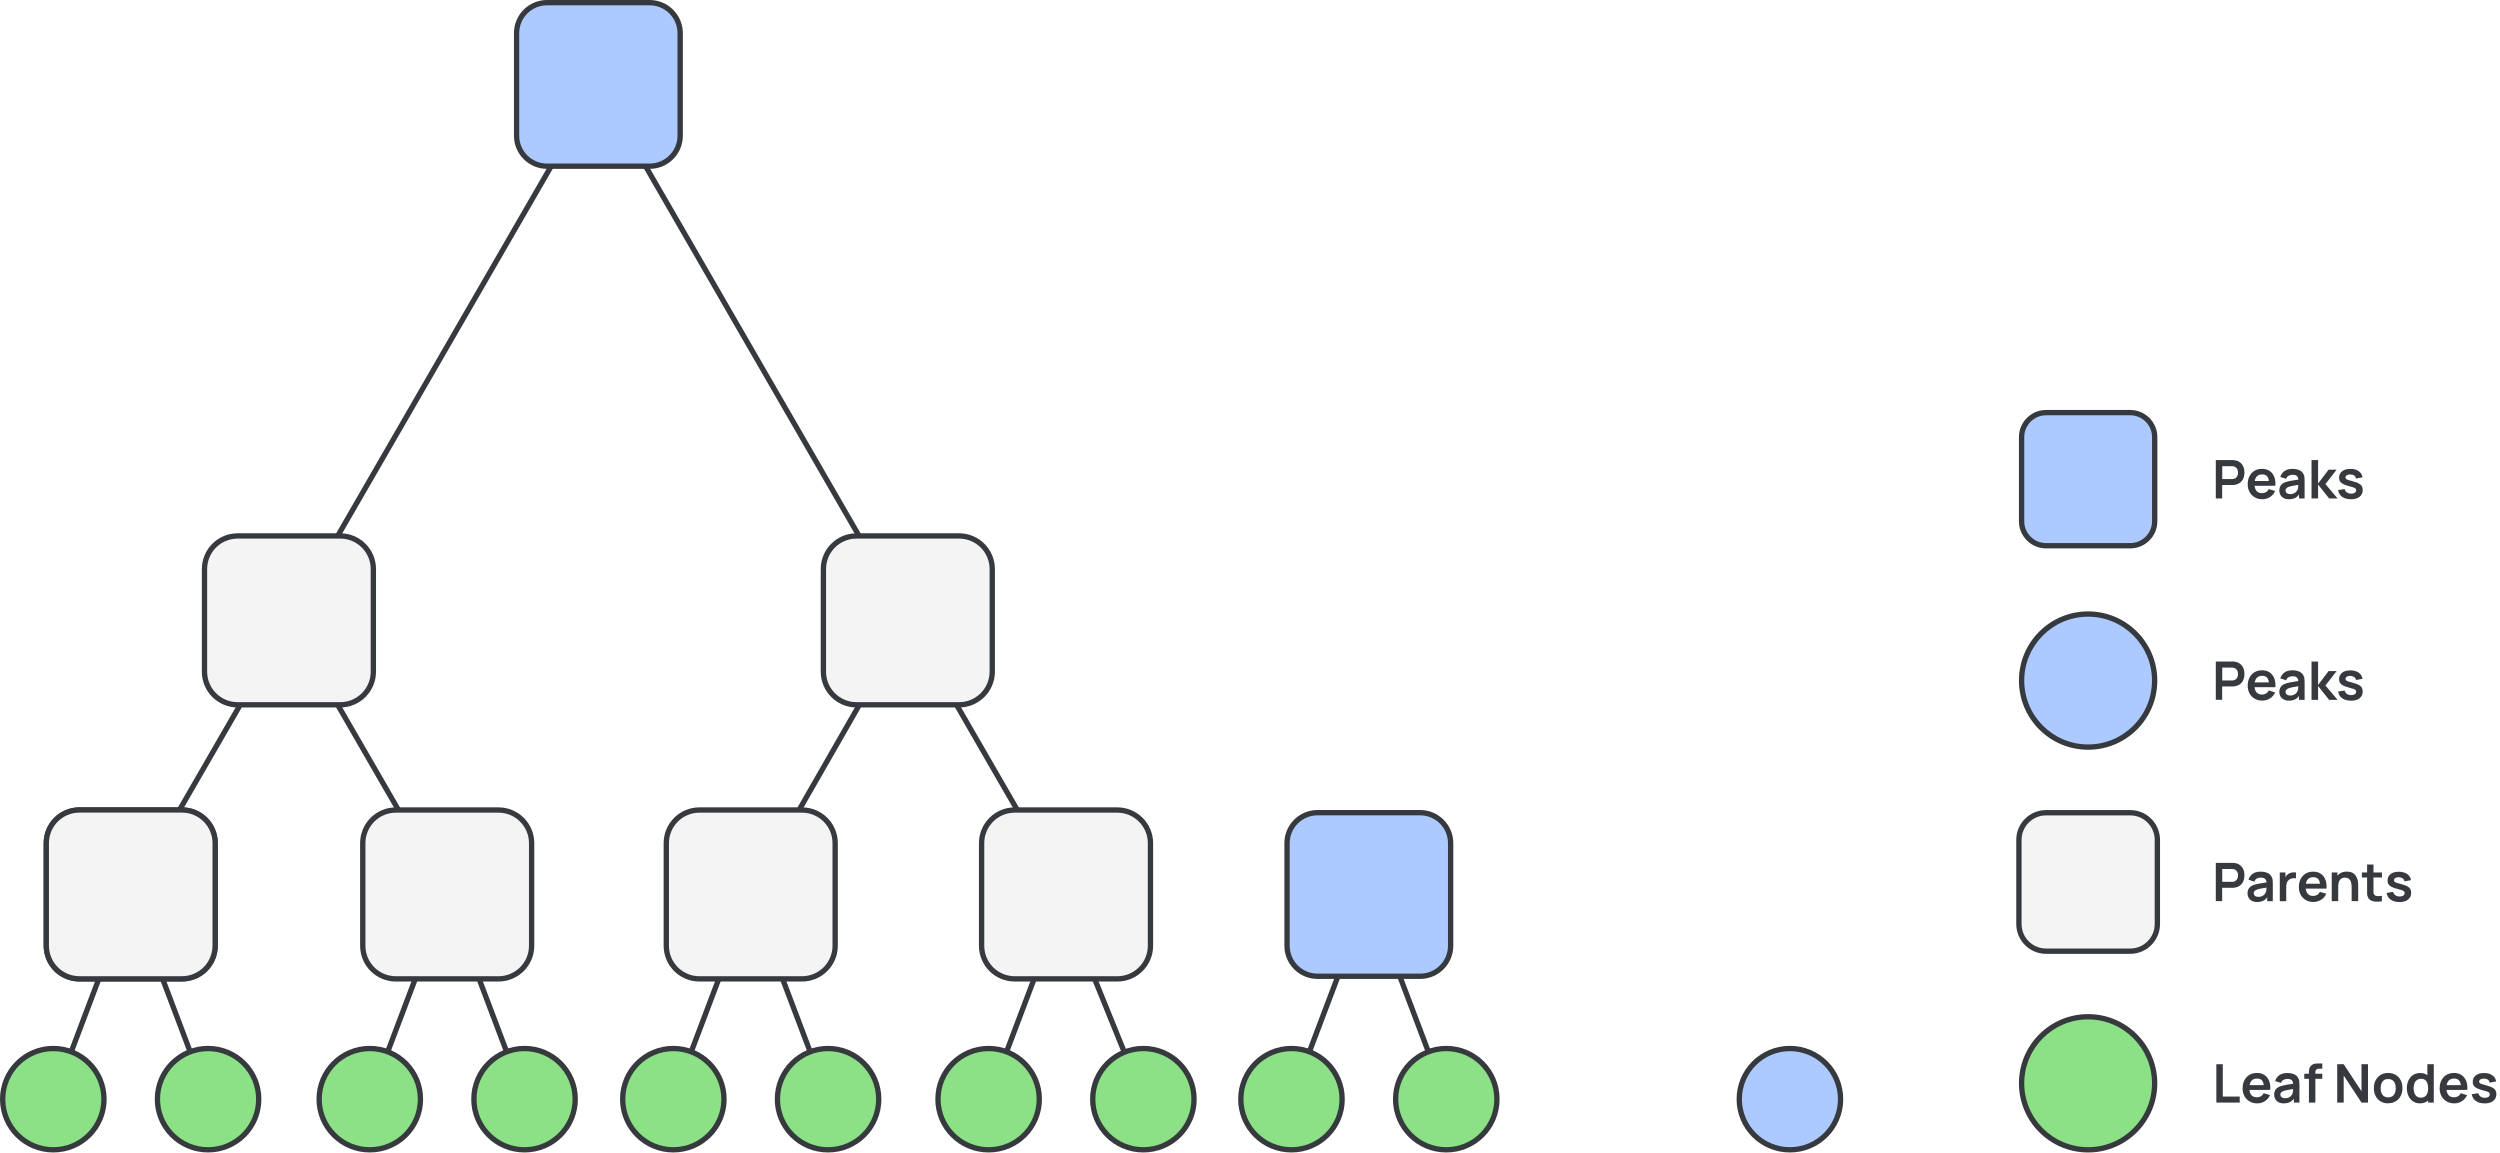
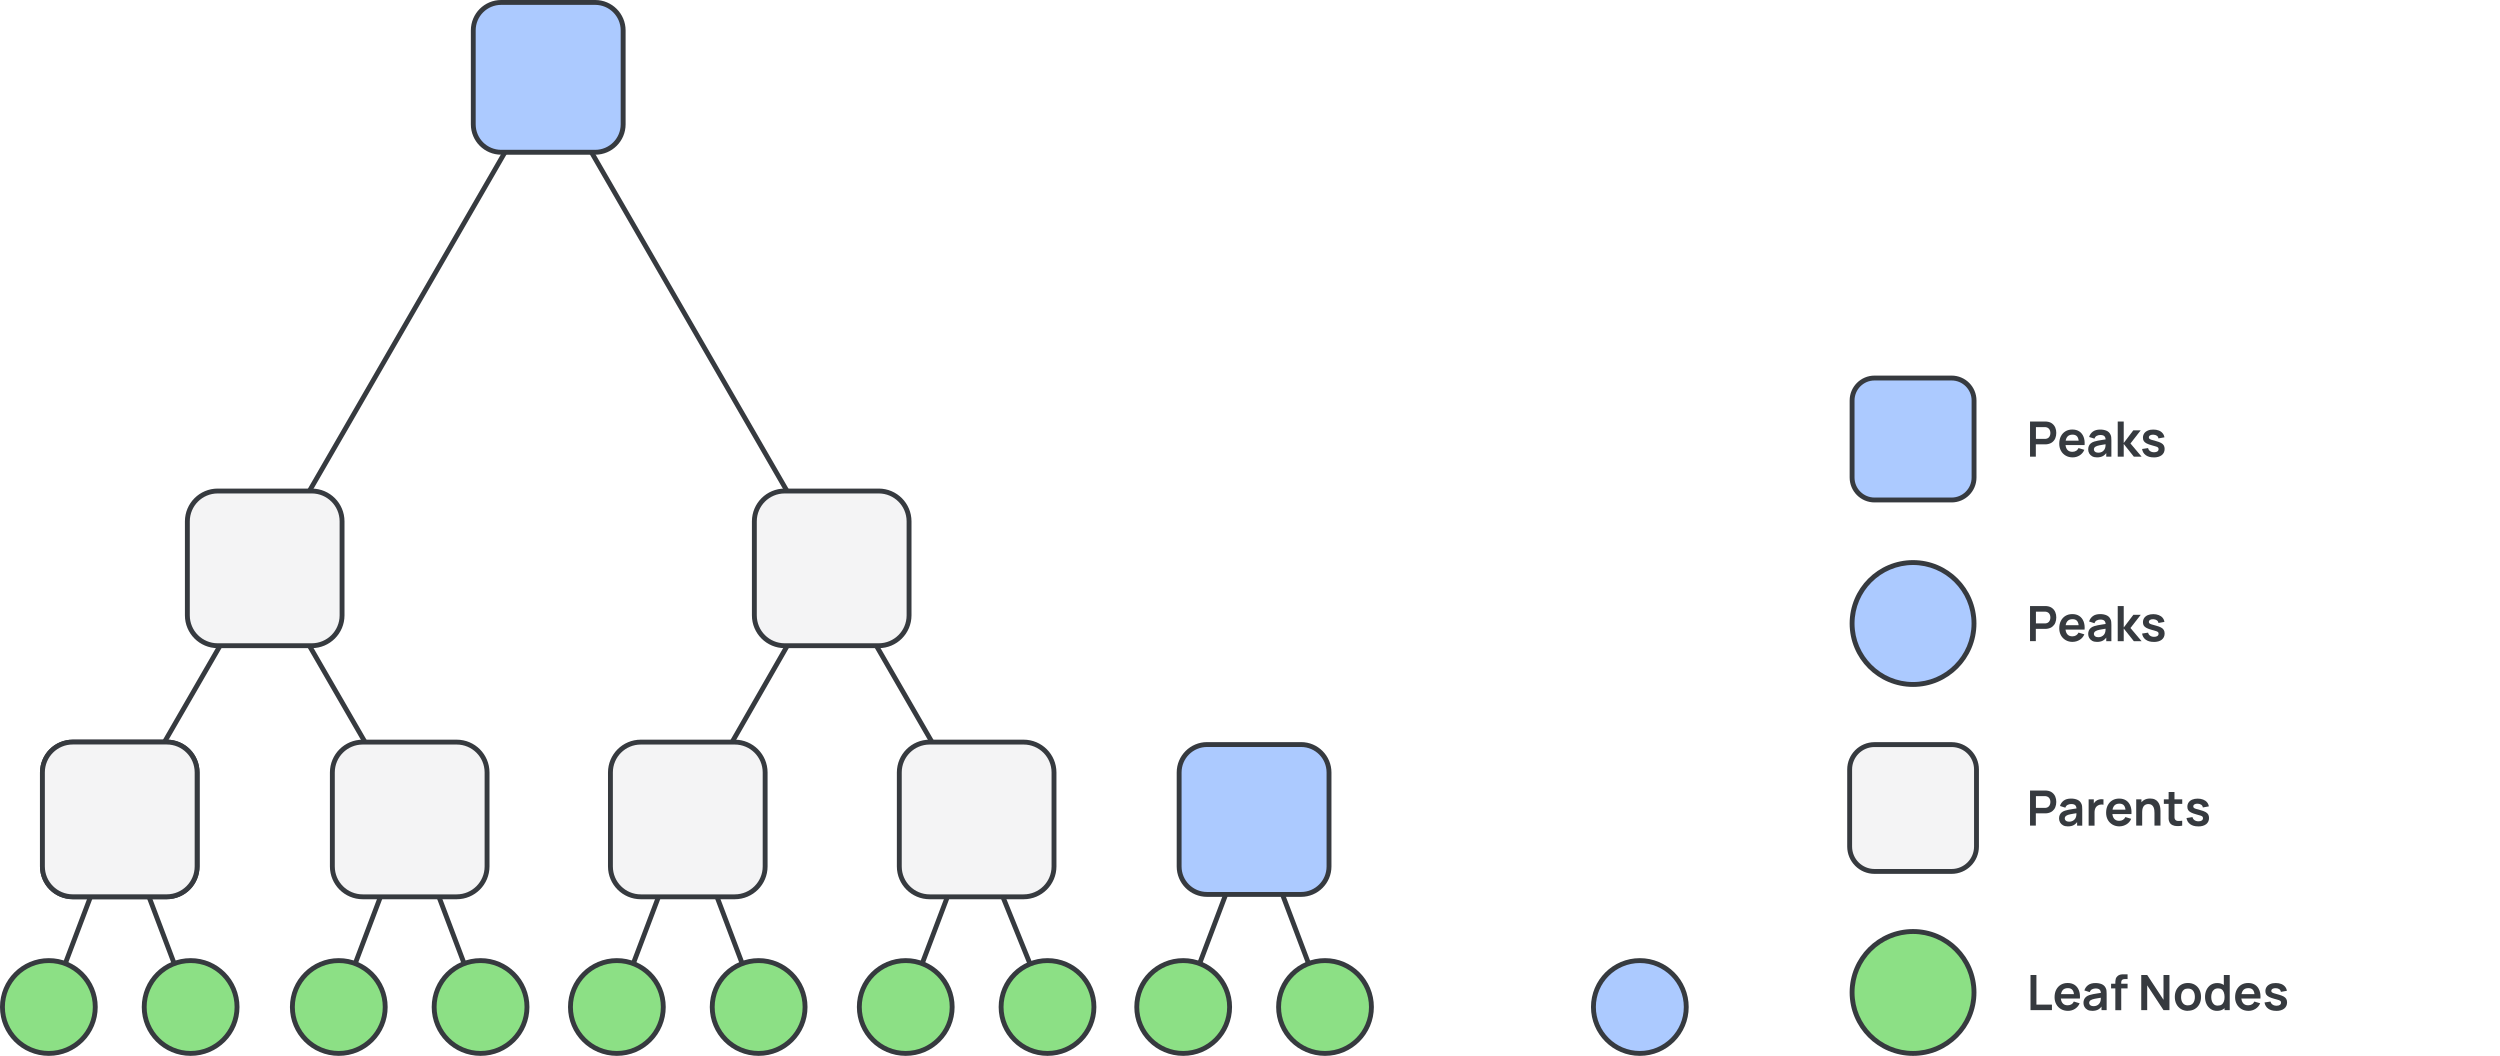
- <svg xmlns="http://www.w3.org/2000/svg" id="a" viewBox="0 0 469.31 216.35">
+ <svg xmlns="http://www.w3.org/2000/svg" id="a" viewBox="0 0 512.26 216.35">
  <defs>
    <style>.b{fill:#8ce085;}.c{fill:#accaff;}.d{fill:#363a3f;}.e{fill:#f4f4f5;}.e,.f{stroke:#363a3f;stroke-miterlimit:10;}.f{fill:none;}</style>
  </defs>
  <g>
    <path class="b" d="M391.99,215.86c-6.89,0-12.49-5.6-12.49-12.49s5.6-12.49,12.49-12.49,12.49,5.6,12.49,12.49-5.6,12.49-12.49,12.49Z" />
    <path class="d" d="M391.99,191.37c6.61,0,11.99,5.38,11.99,11.99s-5.38,11.99-11.99,11.99-11.99-5.38-11.99-11.99,5.38-11.99,11.99-11.99m0-1c-7.18,0-12.99,5.82-12.99,12.99s5.82,12.99,12.99,12.99,12.99-5.82,12.99-12.99-5.82-12.99-12.99-12.99h0Z" />
  </g>
  <line class="f" x1="24.54" y1="167.91" x2="112.33" y2="15.85" />
  <line class="f" x1="140.92" y1="167.91" x2="170.41" y2="116.46" />
  <line class="f" x1="200.12" y1="167.91" x2="112.33" y2="15.85" />
  <line class="f" x1="83.95" y1="167.91" x2="54.24" y2="116.46" />
  <rect class="e" x="8.69" y="152.06" width="31.7" height="31.7" rx="6.22" ry="6.22" />
  <g>
    <rect class="c" x="96.98" y=".5" width="30.7" height="30.7" rx="5.72" ry="5.72" />
    <path class="d" d="M121.96,1c2.88,0,5.22,2.34,5.22,5.22V25.48c0,2.88-2.34,5.22-5.22,5.22h-19.27c-2.88,0-5.22-2.34-5.22-5.22V6.22c0-2.88,2.34-5.22,5.22-5.22h19.27M121.96,0h-19.27C99.26,0,96.48,2.78,96.48,6.22V25.48c0,3.43,2.78,6.22,6.22,6.22h19.27c3.43,0,6.22-2.78,6.22-6.22V6.22C128.18,2.78,125.39,0,121.96,0h0Z" />
  </g>
  <rect class="e" x="38.39" y="100.61" width="31.7" height="31.7" rx="6.22" ry="6.22" />
  <rect class="e" x="154.57" y="100.61" width="31.7" height="31.7" rx="6.22" ry="6.22" />
  <g>
    <path class="c" d="M384.09,77.46h15.8c2.54,0,4.6,2.06,4.6,4.6v15.79c0,2.54-2.06,4.6-4.6,4.6h-15.79c-2.54,0-4.6-2.06-4.6-4.6v-15.79c0-2.54,2.06-4.6,4.6-4.6Z" />
    <path class="d" d="M399.89,77.96c2.26,0,4.1,1.84,4.1,4.1v15.79c0,2.26-1.84,4.1-4.1,4.1h-15.79c-2.26,0-4.1-1.84-4.1-4.1v-15.79c0-2.26,1.84-4.1,4.1-4.1h15.79m0-1h-15.79c-2.81,0-5.1,2.28-5.1,5.1v15.79c0,2.81,2.28,5.1,5.1,5.1h15.79c2.81,0,5.1-2.28,5.1-5.1v-15.79c0-2.81-2.28-5.1-5.1-5.1h0Z" />
  </g>
  <g>
    <path class="c" d="M391.99,140.25c-6.89,0-12.49-5.6-12.49-12.49s5.6-12.49,12.49-12.49,12.49,5.6,12.49,12.49-5.6,12.49-12.49,12.49Z" />
-     <path class="d" d="M391.99,115.77c6.61,0,11.99,5.38,11.99,11.99s-5.38,11.99-11.99,11.99-11.99-5.38-11.99-11.99,5.38-11.99,11.99-11.99m0-1h0c-7.18,0-12.99,5.82-12.99,12.99s5.82,12.99,12.99,12.99h0c7.18,0,12.99-5.82,12.99-12.99s-5.82-12.99-12.99-12.99h0Z" />
+     <path class="d" d="M391.99,115.77c6.61,0,11.99,5.38,11.99,11.99s-5.38,11.99-11.99,11.99-11.99-5.38-11.99-11.99,5.38-11.99,11.99-11.99m0-1c-7.18,0-12.99,5.82-12.99,12.99s5.82,12.99,12.99,12.99,12.99-5.82,12.99-12.99-5.82-12.99-12.99-12.99h0Z" />
  </g>
  <rect class="e" x="379" y="152.57" width="25.99" height="25.99" rx="5.1" ry="5.1" />
  <line class="f" x1="24.54" y1="167.91" x2="10.01" y2="206.34" />
  <line class="f" x1="24.54" y1="167.91" x2="39.06" y2="206.34" />
  <line class="f" x1="83.95" y1="167.91" x2="69.42" y2="206.34" />
  <line class="f" x1="83.95" y1="167.91" x2="98.47" y2="206.34" />
  <line class="f" x1="140.92" y1="167.91" x2="126.4" y2="206.34" />
  <line class="f" x1="140.92" y1="167.91" x2="155.45" y2="206.34" />
  <line class="f" x1="200.12" y1="167.91" x2="185.59" y2="206.34" />
  <line class="f" x1="198.86" y1="167.4" x2="214.64" y2="206.34" />
  <line class="f" x1="256.97" y1="167.91" x2="242.44" y2="206.34" />
  <line class="f" x1="256.97" y1="167.91" x2="271.5" y2="206.34" />
  <g>
    <circle class="b" cx="10.01" cy="206.34" r="9.51" />
    <path class="d" d="M10.01,197.33c4.97,0,9.01,4.04,9.01,9.01s-4.04,9.01-9.01,9.01-9.01-4.04-9.01-9.01,4.04-9.01,9.01-9.01m0-1C4.48,196.33,0,200.81,0,206.34s4.48,10.01,10.01,10.01,10.01-4.48,10.01-10.01-4.48-10.01-10.01-10.01h0Z" />
  </g>
  <g>
    <circle class="b" cx="39.06" cy="206.34" r="9.51" />
    <path class="d" d="M39.06,197.33c4.97,0,9.01,4.04,9.01,9.01s-4.04,9.01-9.01,9.01-9.01-4.04-9.01-9.01,4.04-9.01,9.01-9.01m0-1c-5.53,0-10.01,4.48-10.01,10.01s4.48,10.01,10.01,10.01,10.01-4.48,10.01-10.01-4.48-10.01-10.01-10.01h0Z" />
  </g>
  <g>
    <circle class="b" cx="69.42" cy="206.34" r="9.51" />
    <path class="d" d="M69.42,197.33c4.97,0,9.01,4.04,9.01,9.01s-4.04,9.01-9.01,9.01-9.01-4.04-9.01-9.01,4.04-9.01,9.01-9.01m0-1c-5.53,0-10.01,4.48-10.01,10.01s4.48,10.01,10.01,10.01,10.01-4.48,10.01-10.01-4.48-10.01-10.01-10.01h0Z" />
  </g>
  <g>
    <circle class="b" cx="98.47" cy="206.34" r="9.51" />
    <path class="d" d="M98.47,197.33c4.97,0,9.01,4.04,9.01,9.01s-4.04,9.01-9.01,9.01-9.01-4.04-9.01-9.01,4.04-9.01,9.01-9.01m0-1c-5.53,0-10.01,4.48-10.01,10.01s4.48,10.01,10.01,10.01,10.01-4.48,10.01-10.01-4.48-10.01-10.01-10.01h0Z" />
  </g>
  <g>
    <circle class="b" cx="126.4" cy="206.34" r="9.51" />
    <path class="d" d="M126.4,197.33c4.97,0,9.01,4.04,9.01,9.01s-4.04,9.01-9.01,9.01-9.01-4.04-9.01-9.01,4.04-9.01,9.01-9.01m0-1c-5.53,0-10.01,4.48-10.01,10.01s4.48,10.01,10.01,10.01,10.01-4.48,10.01-10.01-4.48-10.01-10.01-10.01h0Z" />
  </g>
  <g>
    <circle class="b" cx="155.45" cy="206.34" r="9.51" />
    <path class="d" d="M155.45,197.33c4.97,0,9.01,4.04,9.01,9.01s-4.04,9.01-9.01,9.01-9.01-4.04-9.01-9.01,4.04-9.01,9.01-9.01m0-1c-5.53,0-10.01,4.48-10.01,10.01s4.48,10.01,10.01,10.01,10.01-4.48,10.01-10.01-4.48-10.01-10.01-10.01h0Z" />
  </g>
  <g>
    <circle class="b" cx="185.59" cy="206.34" r="9.51" />
    <path class="d" d="M185.59,197.33c4.97,0,9.01,4.04,9.01,9.01s-4.04,9.01-9.01,9.01-9.01-4.04-9.01-9.01,4.04-9.01,9.01-9.01m0-1c-5.53,0-10.01,4.48-10.01,10.01s4.48,10.01,10.01,10.01,10.01-4.48,10.01-10.01-4.48-10.01-10.01-10.01h0Z" />
  </g>
  <g>
    <circle class="b" cx="214.64" cy="206.34" r="9.51" />
    <path class="d" d="M214.64,197.33c4.97,0,9.01,4.04,9.01,9.01s-4.04,9.01-9.01,9.01-9.01-4.04-9.01-9.01,4.04-9.01,9.01-9.01m0-1c-5.53,0-10.01,4.48-10.01,10.01s4.48,10.01,10.01,10.01,10.01-4.48,10.01-10.01-4.48-10.01-10.01-10.01h0Z" />
  </g>
  <g>
    <circle class="b" cx="242.44" cy="206.34" r="9.51" />
    <path class="d" d="M242.44,197.33c4.97,0,9.01,4.04,9.01,9.01s-4.04,9.01-9.01,9.01-9.01-4.04-9.01-9.01,4.04-9.01,9.01-9.01m0-1c-5.53,0-10.01,4.48-10.01,10.01s4.48,10.01,10.01,10.01,10.01-4.48,10.01-10.01-4.48-10.01-10.01-10.01h0Z" />
  </g>
  <g>
-     <circle class="b" cx="271.5" cy="206.34" r="9.51" />
+     <circle class="b" cx="271.49" cy="206.34" r="9.51" />
    <path class="d" d="M271.5,197.33c4.97,0,9.01,4.04,9.01,9.01s-4.04,9.01-9.01,9.01-9.01-4.04-9.01-9.01,4.04-9.01,9.01-9.01m0-1c-5.53,0-10.01,4.48-10.01,10.01s4.48,10.01,10.01,10.01,10.01-4.48,10.01-10.01-4.48-10.01-10.01-10.01h0Z" />
  </g>
  <g>
    <circle class="c" cx="336.01" cy="206.34" r="9.51" />
    <path class="d" d="M336.01,197.33c4.97,0,9.01,4.04,9.01,9.01s-4.04,9.01-9.01,9.01-9.01-4.04-9.01-9.01,4.04-9.01,9.01-9.01m0-1c-5.53,0-10.01,4.48-10.01,10.01s4.48,10.01,10.01,10.01,10.01-4.48,10.01-10.01-4.48-10.01-10.01-10.01h0Z" />
  </g>
  <rect class="e" x="8.69" y="152.06" width="31.7" height="31.7" rx="6.22" ry="6.22" transform="translate(49.08 335.81) rotate(-180)" />
  <rect class="e" x="68.1" y="152.06" width="31.7" height="31.7" rx="6.22" ry="6.22" />
  <rect class="e" x="125.08" y="152.06" width="31.7" height="31.7" rx="6.22" ry="6.22" />
  <rect class="e" x="184.27" y="152.06" width="31.7" height="31.7" rx="6.22" ry="6.22" />
  <g>
-     <path class="c" d="M247.34,152.56h19.27c3.15,0,5.72,2.56,5.72,5.72v19.27c0,3.15-2.56,5.72-5.72,5.72h-19.27c-3.15,0-5.72-2.56-5.72-5.72v-19.26c0-3.16,2.56-5.72,5.72-5.72Z" />
+     <rect class="c" x="241.62" y="152.56" width="30.7" height="30.7" rx="5.72" ry="5.72" />
    <path class="d" d="M266.6,153.06c2.88,0,5.22,2.34,5.22,5.22v19.27c0,2.88-2.34,5.22-5.22,5.22h-19.27c-2.88,0-5.22-2.34-5.22-5.22v-19.27c0-2.88,2.34-5.22,5.22-5.22h19.27m0-1h-19.27c-3.43,0-6.22,2.78-6.22,6.22v19.27c0,3.43,2.78,6.22,6.22,6.22h19.27c3.43,0,6.22-2.78,6.22-6.22v-19.27c0-3.43-2.78-6.22-6.22-6.22h0Z" />
  </g>
  <g>
    <path class="d" d="M416.06,206.98v-7.2h1.21v6.07h3.18v1.13h-4.38Z" />
    <path class="d" d="M423.75,207.13c-.55,0-1.03-.12-1.44-.36s-.74-.57-.97-.99c-.23-.42-.35-.9-.35-1.45,0-.59,.11-1.1,.34-1.54s.54-.77,.94-1.01,.87-.36,1.4-.36c.56,0,1.04,.13,1.43,.39,.39,.26,.68,.63,.87,1.11,.19,.48,.26,1.04,.21,1.68h-1.19v-.44c0-.59-.11-1.01-.31-1.28-.2-.27-.52-.41-.96-.41-.49,0-.86,.15-1.1,.46-.24,.31-.36,.75-.36,1.34,0,.55,.12,.97,.36,1.27,.24,.3,.59,.45,1.05,.45,.3,0,.55-.07,.77-.2s.38-.32,.5-.57l1.19,.36c-.21,.49-.53,.87-.96,1.14-.43,.27-.91,.41-1.43,.41Zm-1.86-2.52v-.91h3.71v.91h-3.71Z" />
    <path class="d" d="M428.72,207.13c-.39,0-.72-.07-.99-.22-.27-.15-.47-.35-.61-.59-.14-.25-.21-.52-.21-.82,0-.26,.04-.49,.13-.7,.09-.21,.22-.39,.4-.54,.18-.15,.41-.28,.7-.37,.22-.07,.47-.13,.76-.19s.61-.11,.95-.16c.34-.05,.7-.1,1.07-.16l-.43,.25c0-.37-.08-.65-.25-.83-.17-.18-.46-.26-.86-.26-.24,0-.48,.06-.71,.17s-.38,.31-.47,.58l-1.1-.34c.13-.46,.39-.82,.76-1.1,.38-.28,.88-.42,1.52-.42,.48,0,.9,.08,1.27,.23,.37,.16,.64,.41,.81,.77,.1,.19,.16,.38,.17,.58,.02,.2,.03,.41,.03,.65v3.32h-1.05v-1.17l.17,.19c-.24,.39-.53,.68-.85,.86-.33,.18-.73,.27-1.22,.27Zm.24-.96c.27,0,.51-.05,.7-.14s.35-.21,.46-.36c.12-.14,.19-.27,.23-.39,.06-.15,.1-.33,.11-.53,0-.2,.01-.36,.01-.48l.37,.11c-.36,.06-.67,.11-.93,.15-.26,.04-.48,.08-.67,.12-.19,.04-.35,.08-.5,.13-.14,.05-.26,.11-.36,.17s-.17,.14-.22,.23c-.05,.09-.08,.19-.08,.3,0,.13,.03,.25,.1,.35,.07,.1,.16,.18,.29,.24,.13,.06,.29,.09,.48,.09Z" />
    <path class="d" d="M432.57,202.52v-.95h3.38v.95h-3.38Zm.87,4.46v-5.49c0-.14,0-.29,.01-.45,.01-.17,.04-.33,.08-.49,.05-.16,.13-.31,.26-.44,.15-.17,.32-.29,.5-.35,.18-.07,.35-.1,.53-.11,.17,0,.33-.01,.46-.01h.67v.98h-.62c-.23,0-.4,.06-.51,.17-.11,.11-.17,.27-.17,.45v5.75h-1.21Z" />
    <path class="d" d="M438.75,206.98v-7.2h1.22l3.34,5.08v-5.08h1.22v7.2h-1.22l-3.34-5.08v5.08h-1.22Z" />
    <path class="d" d="M448.32,207.13c-.54,0-1.01-.12-1.42-.37-.4-.24-.72-.58-.94-1.01s-.33-.92-.33-1.48,.11-1.06,.34-1.49,.54-.76,.94-1,.87-.36,1.4-.36,1.02,.12,1.42,.36c.4,.24,.72,.58,.94,1.01,.22,.43,.33,.92,.33,1.48s-.11,1.05-.34,1.48c-.22,.43-.54,.76-.94,1-.4,.24-.88,.36-1.42,.36Zm0-1.13c.48,0,.84-.16,1.07-.48,.23-.32,.35-.73,.35-1.24s-.12-.94-.35-1.25c-.24-.31-.59-.47-1.07-.47-.32,0-.59,.07-.8,.22-.21,.15-.36,.35-.46,.61-.1,.26-.15,.56-.15,.9,0,.52,.12,.94,.36,1.25,.24,.31,.59,.47,1.05,.47Z" />
    <path class="d" d="M454.28,207.13c-.5,0-.93-.12-1.3-.38-.37-.25-.66-.59-.86-1.02s-.3-.92-.3-1.46,.1-1.03,.31-1.46c.21-.43,.5-.77,.87-1.01s.82-.37,1.33-.37,.94,.12,1.29,.37c.35,.25,.61,.59,.79,1.02s.27,.92,.27,1.46-.09,1.02-.27,1.45-.45,.77-.8,1.02c-.36,.25-.8,.38-1.33,.38Zm.18-1.08c.32,0,.58-.07,.78-.22,.2-.15,.34-.36,.44-.62s.14-.58,.14-.92-.05-.66-.14-.93c-.09-.26-.23-.47-.43-.62s-.44-.22-.75-.22c-.32,0-.59,.08-.8,.24s-.37,.37-.46,.64c-.1,.27-.15,.57-.15,.89s.05,.63,.15,.9c.1,.27,.25,.48,.45,.64,.2,.16,.46,.23,.77,.23Zm1.36,.93v-3.79h-.15v-3.41h1.21v7.2h-1.06Z" />
    <path class="d" d="M460.74,207.13c-.55,0-1.03-.12-1.44-.36s-.74-.57-.97-.99c-.23-.42-.35-.9-.35-1.45,0-.59,.11-1.1,.34-1.54s.54-.77,.94-1.01,.87-.36,1.4-.36c.56,0,1.04,.13,1.43,.39,.39,.26,.68,.63,.87,1.11,.19,.48,.26,1.04,.21,1.68h-1.19v-.44c0-.59-.11-1.01-.31-1.28-.2-.27-.52-.41-.96-.41-.49,0-.86,.15-1.1,.46-.24,.31-.36,.75-.36,1.34,0,.55,.12,.97,.36,1.27,.24,.3,.59,.45,1.05,.45,.3,0,.55-.07,.77-.2s.38-.32,.5-.57l1.19,.36c-.21,.49-.53,.87-.96,1.14-.43,.27-.91,.41-1.43,.41Zm-1.86-2.52v-.91h3.71v.91h-3.71Z" />
    <path class="d" d="M466.39,207.13c-.67,0-1.21-.15-1.62-.45-.42-.3-.67-.72-.76-1.27l1.23-.19c.06,.27,.2,.48,.42,.63s.49,.23,.82,.23c.29,0,.51-.06,.67-.17,.16-.12,.24-.27,.24-.47,0-.12-.03-.22-.09-.3s-.19-.15-.38-.22c-.2-.07-.5-.16-.9-.26-.45-.12-.81-.25-1.08-.39-.27-.14-.46-.3-.58-.49-.12-.19-.17-.42-.17-.69,0-.34,.09-.63,.26-.88s.42-.44,.74-.58,.69-.2,1.12-.2,.79,.06,1.12,.19,.59,.32,.79,.56c.2,.24,.32,.52,.37,.84l-1.23,.22c-.03-.23-.13-.41-.31-.54-.18-.13-.42-.21-.71-.22-.28-.02-.51,.03-.68,.13-.17,.1-.26,.24-.26,.43,0,.1,.03,.19,.1,.26s.21,.15,.42,.22c.21,.07,.53,.16,.95,.27,.43,.11,.77,.24,1.03,.38,.26,.14,.45,.31,.56,.51,.11,.2,.17,.44,.17,.71,0,.54-.2,.97-.59,1.28-.4,.31-.94,.47-1.64,.47Z" />
  </g>
  <g>
    <path class="d" d="M415.96,169.18v-7.2h2.97c.07,0,.16,0,.27,0,.11,0,.21,.02,.3,.03,.42,.06,.76,.2,1.03,.42,.27,.21,.47,.48,.61,.81s.2,.69,.2,1.08-.07,.75-.2,1.08c-.13,.33-.34,.59-.61,.81s-.61,.35-1.03,.42c-.09,.01-.2,.02-.31,.03s-.2,0-.27,0h-1.77v2.51h-1.21Zm1.21-3.64h1.72c.07,0,.14,0,.22,0,.08,0,.16-.02,.23-.04,.2-.05,.36-.14,.47-.27,.12-.13,.2-.27,.25-.43,.05-.16,.07-.32,.07-.47s-.02-.31-.07-.47c-.05-.16-.13-.31-.25-.43s-.27-.21-.47-.26c-.07-.02-.15-.03-.23-.04-.08,0-.16,0-.22,0h-1.72v2.43Z" />
    <path class="d" d="M423.72,169.33c-.39,0-.72-.07-.99-.22-.27-.15-.47-.35-.61-.59-.14-.25-.21-.52-.21-.81,0-.26,.04-.49,.13-.7,.09-.21,.22-.39,.4-.54,.18-.15,.41-.28,.7-.37,.22-.07,.47-.13,.76-.19s.61-.11,.95-.16c.34-.05,.7-.1,1.07-.16l-.43,.25c0-.37-.08-.65-.25-.83s-.46-.26-.86-.26c-.24,0-.48,.06-.71,.17s-.38,.31-.47,.58l-1.1-.35c.13-.46,.39-.82,.76-1.1s.88-.42,1.52-.42c.48,0,.9,.08,1.27,.24,.37,.16,.64,.41,.81,.77,.1,.19,.16,.38,.17,.58,.02,.2,.03,.41,.03,.65v3.31h-1.05v-1.17l.17,.19c-.24,.39-.53,.68-.85,.86s-.73,.27-1.22,.27Zm.24-.96c.27,0,.51-.05,.7-.15s.35-.21,.46-.35c.12-.14,.19-.27,.23-.4,.06-.15,.1-.33,.11-.53,0-.2,.01-.36,.01-.48l.37,.11c-.36,.06-.67,.11-.93,.15-.26,.04-.48,.08-.67,.12-.19,.04-.35,.08-.5,.13-.14,.05-.26,.11-.36,.18-.1,.07-.17,.14-.22,.23s-.08,.19-.08,.3c0,.13,.03,.25,.1,.35,.07,.1,.16,.18,.29,.24,.13,.06,.29,.09,.48,.09Z" />
    <path class="d" d="M427.97,169.18v-5.4h1.06v1.31l-.13-.17c.07-.18,.16-.34,.27-.49s.25-.27,.4-.37c.13-.09,.28-.16,.44-.21,.16-.05,.33-.08,.5-.09s.33,0,.5,.02v1.12c-.16-.05-.34-.06-.55-.04s-.4,.07-.56,.17c-.17,.09-.3,.21-.41,.34-.11,.14-.18,.3-.23,.48-.05,.18-.08,.37-.08,.58v2.75h-1.21Z" />
    <path class="d" d="M434.31,169.33c-.55,0-1.03-.12-1.44-.36s-.74-.56-.97-.98c-.23-.42-.35-.9-.35-1.45,0-.59,.11-1.1,.34-1.54,.23-.43,.54-.77,.94-1.01,.4-.24,.87-.36,1.4-.36,.56,0,1.04,.13,1.43,.39s.68,.63,.87,1.11c.19,.48,.26,1.04,.21,1.68h-1.19v-.44c0-.59-.11-1.01-.31-1.29-.2-.27-.52-.41-.96-.41-.49,0-.86,.15-1.1,.46s-.36,.75-.36,1.34c0,.55,.12,.97,.36,1.27s.59,.45,1.05,.45c.3,0,.55-.07,.77-.2,.21-.13,.38-.32,.5-.57l1.19,.36c-.21,.49-.53,.87-.96,1.13s-.91,.41-1.43,.41Zm-1.86-2.52v-.91h3.71v.91h-3.71Z" />
    <path class="d" d="M437.72,169.18v-5.4h1.07v1.67h.15v3.72h-1.22Zm3.74,0v-2.6c0-.17-.01-.36-.03-.57-.02-.21-.08-.41-.16-.6-.08-.19-.21-.35-.38-.47-.17-.12-.4-.19-.68-.19-.15,0-.3,.03-.46,.08-.15,.05-.29,.14-.41,.26-.12,.12-.22,.29-.29,.5-.07,.21-.11,.48-.11,.81l-.71-.31c0-.46,.09-.88,.27-1.25,.18-.37,.44-.67,.79-.89s.77-.33,1.28-.33c.4,0,.73,.07,.99,.2,.26,.13,.47,.3,.62,.51s.27,.43,.34,.66c.07,.23,.12,.45,.14,.66,.02,.21,.03,.38,.03,.51v3.01h-1.22Z" />
    <path class="d" d="M443.38,164.72v-.94h3.77v.94h-3.77Zm3.77,4.46c-.36,.07-.71,.1-1.05,.09-.34,0-.65-.07-.92-.19-.27-.12-.48-.31-.62-.56-.12-.23-.19-.47-.2-.71s0-.52,0-.83v-4.69h1.2v4.62c0,.22,0,.41,0,.57,0,.16,.04,.3,.1,.4,.12,.2,.31,.31,.58,.33s.56,0,.9-.04v1.01Z" />
    <path class="d" d="M450.4,169.33c-.67,0-1.21-.15-1.62-.45-.42-.3-.67-.72-.76-1.26l1.23-.19c.06,.27,.2,.48,.42,.63s.49,.23,.82,.23c.29,0,.51-.06,.67-.17,.16-.12,.24-.27,.24-.47,0-.12-.03-.22-.09-.3-.06-.08-.19-.15-.38-.22-.2-.07-.5-.16-.9-.26-.45-.12-.81-.25-1.08-.39-.27-.14-.46-.3-.58-.49-.12-.19-.17-.42-.17-.69,0-.34,.09-.63,.26-.88s.42-.44,.74-.58c.32-.13,.69-.2,1.12-.2s.79,.07,1.12,.2,.59,.31,.79,.55c.2,.24,.32,.52,.37,.84l-1.23,.22c-.03-.23-.13-.41-.31-.54-.18-.13-.42-.21-.71-.23-.28-.02-.51,.03-.68,.13-.17,.1-.26,.24-.26,.43,0,.1,.03,.19,.1,.27s.21,.15,.42,.22c.21,.07,.53,.16,.95,.27,.43,.11,.77,.24,1.03,.38,.26,.14,.45,.31,.56,.51,.11,.2,.17,.43,.17,.71,0,.54-.2,.97-.59,1.28-.4,.31-.94,.46-1.64,.46Z" />
  </g>
  <g>
    <path class="d" d="M415.96,131.38v-7.2h2.97c.07,0,.16,0,.27,0,.11,0,.21,.02,.3,.03,.42,.06,.76,.2,1.03,.42,.27,.21,.47,.48,.61,.81s.2,.69,.2,1.08-.07,.75-.2,1.08c-.13,.33-.34,.59-.61,.81s-.61,.35-1.03,.42c-.09,.01-.2,.02-.31,.03s-.2,0-.27,0h-1.77v2.51h-1.21Zm1.21-3.64h1.72c.07,0,.14,0,.22,0,.08,0,.16-.02,.23-.04,.2-.05,.36-.14,.47-.27,.12-.13,.2-.27,.25-.43,.05-.16,.07-.32,.07-.47s-.02-.31-.07-.47c-.05-.16-.13-.31-.25-.43s-.27-.21-.47-.26c-.07-.02-.15-.03-.23-.04-.08,0-.16,0-.22,0h-1.72v2.43Z" />
    <path class="d" d="M424.71,131.53c-.55,0-1.03-.12-1.44-.36s-.74-.56-.97-.98c-.23-.42-.35-.9-.35-1.45,0-.59,.11-1.1,.34-1.54,.23-.43,.54-.77,.94-1.01,.4-.24,.87-.36,1.4-.36,.56,0,1.04,.13,1.43,.39s.68,.63,.87,1.11c.19,.48,.26,1.04,.21,1.68h-1.19v-.44c0-.59-.11-1.01-.31-1.29-.2-.27-.52-.41-.96-.41-.49,0-.86,.15-1.1,.46s-.36,.75-.36,1.34c0,.55,.12,.97,.36,1.27s.59,.45,1.05,.45c.3,0,.55-.07,.77-.2,.21-.13,.38-.32,.5-.57l1.19,.36c-.21,.49-.53,.87-.96,1.13s-.91,.41-1.43,.41Zm-1.86-2.52v-.91h3.71v.91h-3.71Z" />
    <path class="d" d="M429.69,131.53c-.39,0-.72-.07-.99-.22-.27-.15-.47-.35-.61-.59-.14-.25-.21-.52-.21-.81,0-.26,.04-.49,.13-.7,.09-.21,.22-.39,.4-.54,.18-.15,.41-.28,.7-.37,.22-.07,.47-.13,.76-.19s.61-.11,.95-.16c.34-.05,.7-.1,1.07-.16l-.43,.25c0-.37-.08-.65-.25-.83s-.46-.26-.86-.26c-.24,0-.48,.06-.71,.17s-.38,.31-.47,.58l-1.1-.35c.13-.46,.39-.82,.76-1.1s.88-.42,1.52-.42c.48,0,.9,.08,1.27,.24,.37,.16,.64,.41,.81,.77,.1,.19,.16,.38,.17,.58,.02,.2,.03,.41,.03,.65v3.31h-1.05v-1.17l.17,.19c-.24,.39-.53,.68-.85,.86s-.73,.27-1.22,.27Zm.24-.96c.27,0,.51-.05,.7-.15s.35-.21,.46-.35c.12-.14,.19-.27,.23-.4,.06-.15,.1-.33,.11-.53,0-.2,.01-.36,.01-.48l.37,.11c-.36,.06-.67,.11-.93,.15-.26,.04-.48,.08-.67,.12-.19,.04-.35,.08-.5,.13-.14,.05-.26,.11-.36,.18-.1,.07-.17,.14-.22,.23s-.08,.19-.08,.3c0,.13,.03,.25,.1,.35,.07,.1,.16,.18,.29,.24,.13,.06,.29,.09,.48,.09Z" />
    <path class="d" d="M433.93,131.38v-7.2h1.23v4.4l1.97-2.6h1.51l-2.1,2.7,2.28,2.7h-1.59l-2.07-2.6v2.6h-1.23Z" />
    <path class="d" d="M441.3,131.53c-.67,0-1.21-.15-1.62-.45-.42-.3-.67-.72-.76-1.26l1.23-.19c.06,.27,.2,.48,.42,.63s.49,.23,.82,.23c.29,0,.51-.06,.67-.17,.16-.12,.24-.27,.24-.47,0-.12-.03-.22-.09-.3-.06-.08-.19-.15-.38-.22-.2-.07-.5-.16-.9-.26-.45-.12-.81-.25-1.08-.39-.27-.14-.46-.3-.58-.49-.12-.19-.17-.42-.17-.69,0-.34,.09-.63,.26-.88s.42-.44,.74-.58c.32-.13,.69-.2,1.12-.2s.79,.07,1.12,.2,.59,.31,.79,.55c.2,.24,.32,.52,.37,.84l-1.23,.22c-.03-.23-.13-.41-.31-.54-.18-.13-.42-.21-.71-.23-.28-.02-.51,.03-.68,.13-.17,.1-.26,.24-.26,.43,0,.1,.03,.19,.1,.27s.21,.15,.42,.22c.21,.07,.53,.16,.95,.27,.43,.11,.77,.24,1.03,.38,.26,.14,.45,.31,.56,.51,.11,.2,.17,.43,.17,.71,0,.54-.2,.97-.59,1.28-.4,.31-.94,.46-1.64,.46Z" />
  </g>
  <g>
    <path class="d" d="M415.96,93.57v-7.2h2.97c.07,0,.16,0,.27,0,.11,0,.21,.02,.3,.03,.42,.06,.76,.2,1.03,.42,.27,.21,.47,.48,.61,.81s.2,.69,.2,1.08-.07,.75-.2,1.08c-.13,.32-.34,.59-.61,.81-.27,.21-.61,.35-1.03,.42-.09,.01-.2,.02-.31,.03s-.2,0-.27,0h-1.77v2.52h-1.21Zm1.21-3.64h1.72c.07,0,.14,0,.22,0,.08,0,.16-.02,.23-.04,.2-.05,.36-.14,.47-.26s.2-.27,.25-.43c.05-.16,.07-.32,.07-.47s-.02-.31-.07-.47c-.05-.16-.13-.31-.25-.43-.12-.13-.27-.22-.47-.27-.07-.02-.15-.03-.23-.04-.08,0-.16,0-.22,0h-1.72v2.43Z" />
    <path class="d" d="M424.71,93.72c-.55,0-1.03-.12-1.44-.36s-.74-.57-.97-.99c-.23-.42-.35-.9-.35-1.45,0-.59,.11-1.1,.34-1.54s.54-.77,.94-1.01,.87-.36,1.4-.36c.56,0,1.04,.13,1.43,.39,.39,.26,.68,.63,.87,1.11,.19,.48,.26,1.04,.21,1.68h-1.19v-.44c0-.59-.11-1.01-.31-1.28-.2-.27-.52-.41-.96-.41-.49,0-.86,.15-1.1,.46-.24,.31-.36,.75-.36,1.34,0,.55,.12,.97,.36,1.27,.24,.3,.59,.45,1.05,.45,.3,0,.55-.07,.77-.2s.38-.32,.5-.57l1.19,.36c-.21,.49-.53,.87-.96,1.14-.43,.27-.91,.41-1.43,.41Zm-1.86-2.52v-.91h3.71v.91h-3.71Z" />
    <path class="d" d="M429.69,93.72c-.39,0-.72-.07-.99-.22-.27-.15-.47-.35-.61-.59-.14-.25-.21-.52-.21-.82,0-.26,.04-.49,.13-.7,.09-.21,.22-.39,.4-.54,.18-.15,.41-.28,.7-.37,.22-.07,.47-.13,.76-.19s.61-.11,.95-.16c.34-.05,.7-.1,1.07-.16l-.43,.25c0-.37-.08-.65-.25-.83-.17-.18-.46-.26-.86-.26-.24,0-.48,.06-.71,.17s-.38,.31-.47,.58l-1.1-.34c.13-.46,.39-.82,.76-1.1,.38-.28,.88-.42,1.52-.42,.48,0,.9,.08,1.27,.23,.37,.16,.64,.41,.81,.77,.1,.19,.16,.38,.17,.58,.02,.2,.03,.41,.03,.65v3.32h-1.05v-1.17l.17,.19c-.24,.39-.53,.68-.85,.86-.33,.18-.73,.27-1.22,.27Zm.24-.96c.27,0,.51-.05,.7-.14s.35-.21,.46-.36c.12-.14,.19-.27,.23-.39,.06-.15,.1-.33,.11-.53,0-.2,.01-.36,.01-.48l.37,.11c-.36,.06-.67,.11-.93,.15-.26,.04-.48,.08-.67,.12-.19,.04-.35,.08-.5,.13-.14,.05-.26,.11-.36,.17s-.17,.14-.22,.23c-.05,.09-.08,.19-.08,.3,0,.13,.03,.25,.1,.35,.07,.1,.16,.18,.29,.24,.13,.06,.29,.09,.48,.09Z" />
    <path class="d" d="M433.93,93.57v-7.2h1.23v4.4l1.97-2.6h1.51l-2.1,2.7,2.28,2.7h-1.59l-2.07-2.6v2.6h-1.23Z" />
    <path class="d" d="M441.3,93.72c-.67,0-1.21-.15-1.62-.45-.42-.3-.67-.72-.76-1.27l1.23-.19c.06,.27,.2,.48,.42,.63s.49,.23,.82,.23c.29,0,.51-.06,.67-.17,.16-.12,.24-.27,.24-.47,0-.12-.03-.22-.09-.3s-.19-.15-.38-.22c-.2-.07-.5-.16-.9-.26-.45-.12-.81-.25-1.08-.39-.27-.14-.46-.3-.58-.49-.12-.19-.17-.42-.17-.69,0-.34,.09-.63,.26-.88s.42-.44,.74-.58,.69-.2,1.12-.2,.79,.06,1.12,.19,.59,.32,.79,.56c.2,.24,.32,.52,.37,.84l-1.23,.22c-.03-.23-.13-.41-.31-.54-.18-.13-.42-.21-.71-.22-.28-.02-.51,.03-.68,.13-.17,.1-.26,.24-.26,.43,0,.1,.03,.19,.1,.26s.21,.15,.42,.22c.21,.07,.53,.16,.95,.27,.43,.11,.77,.24,1.03,.38,.26,.14,.45,.31,.56,.51,.11,.2,.17,.44,.17,.71,0,.54-.2,.97-.59,1.28-.4,.31-.94,.47-1.64,.47Z" />
  </g>
</svg>
